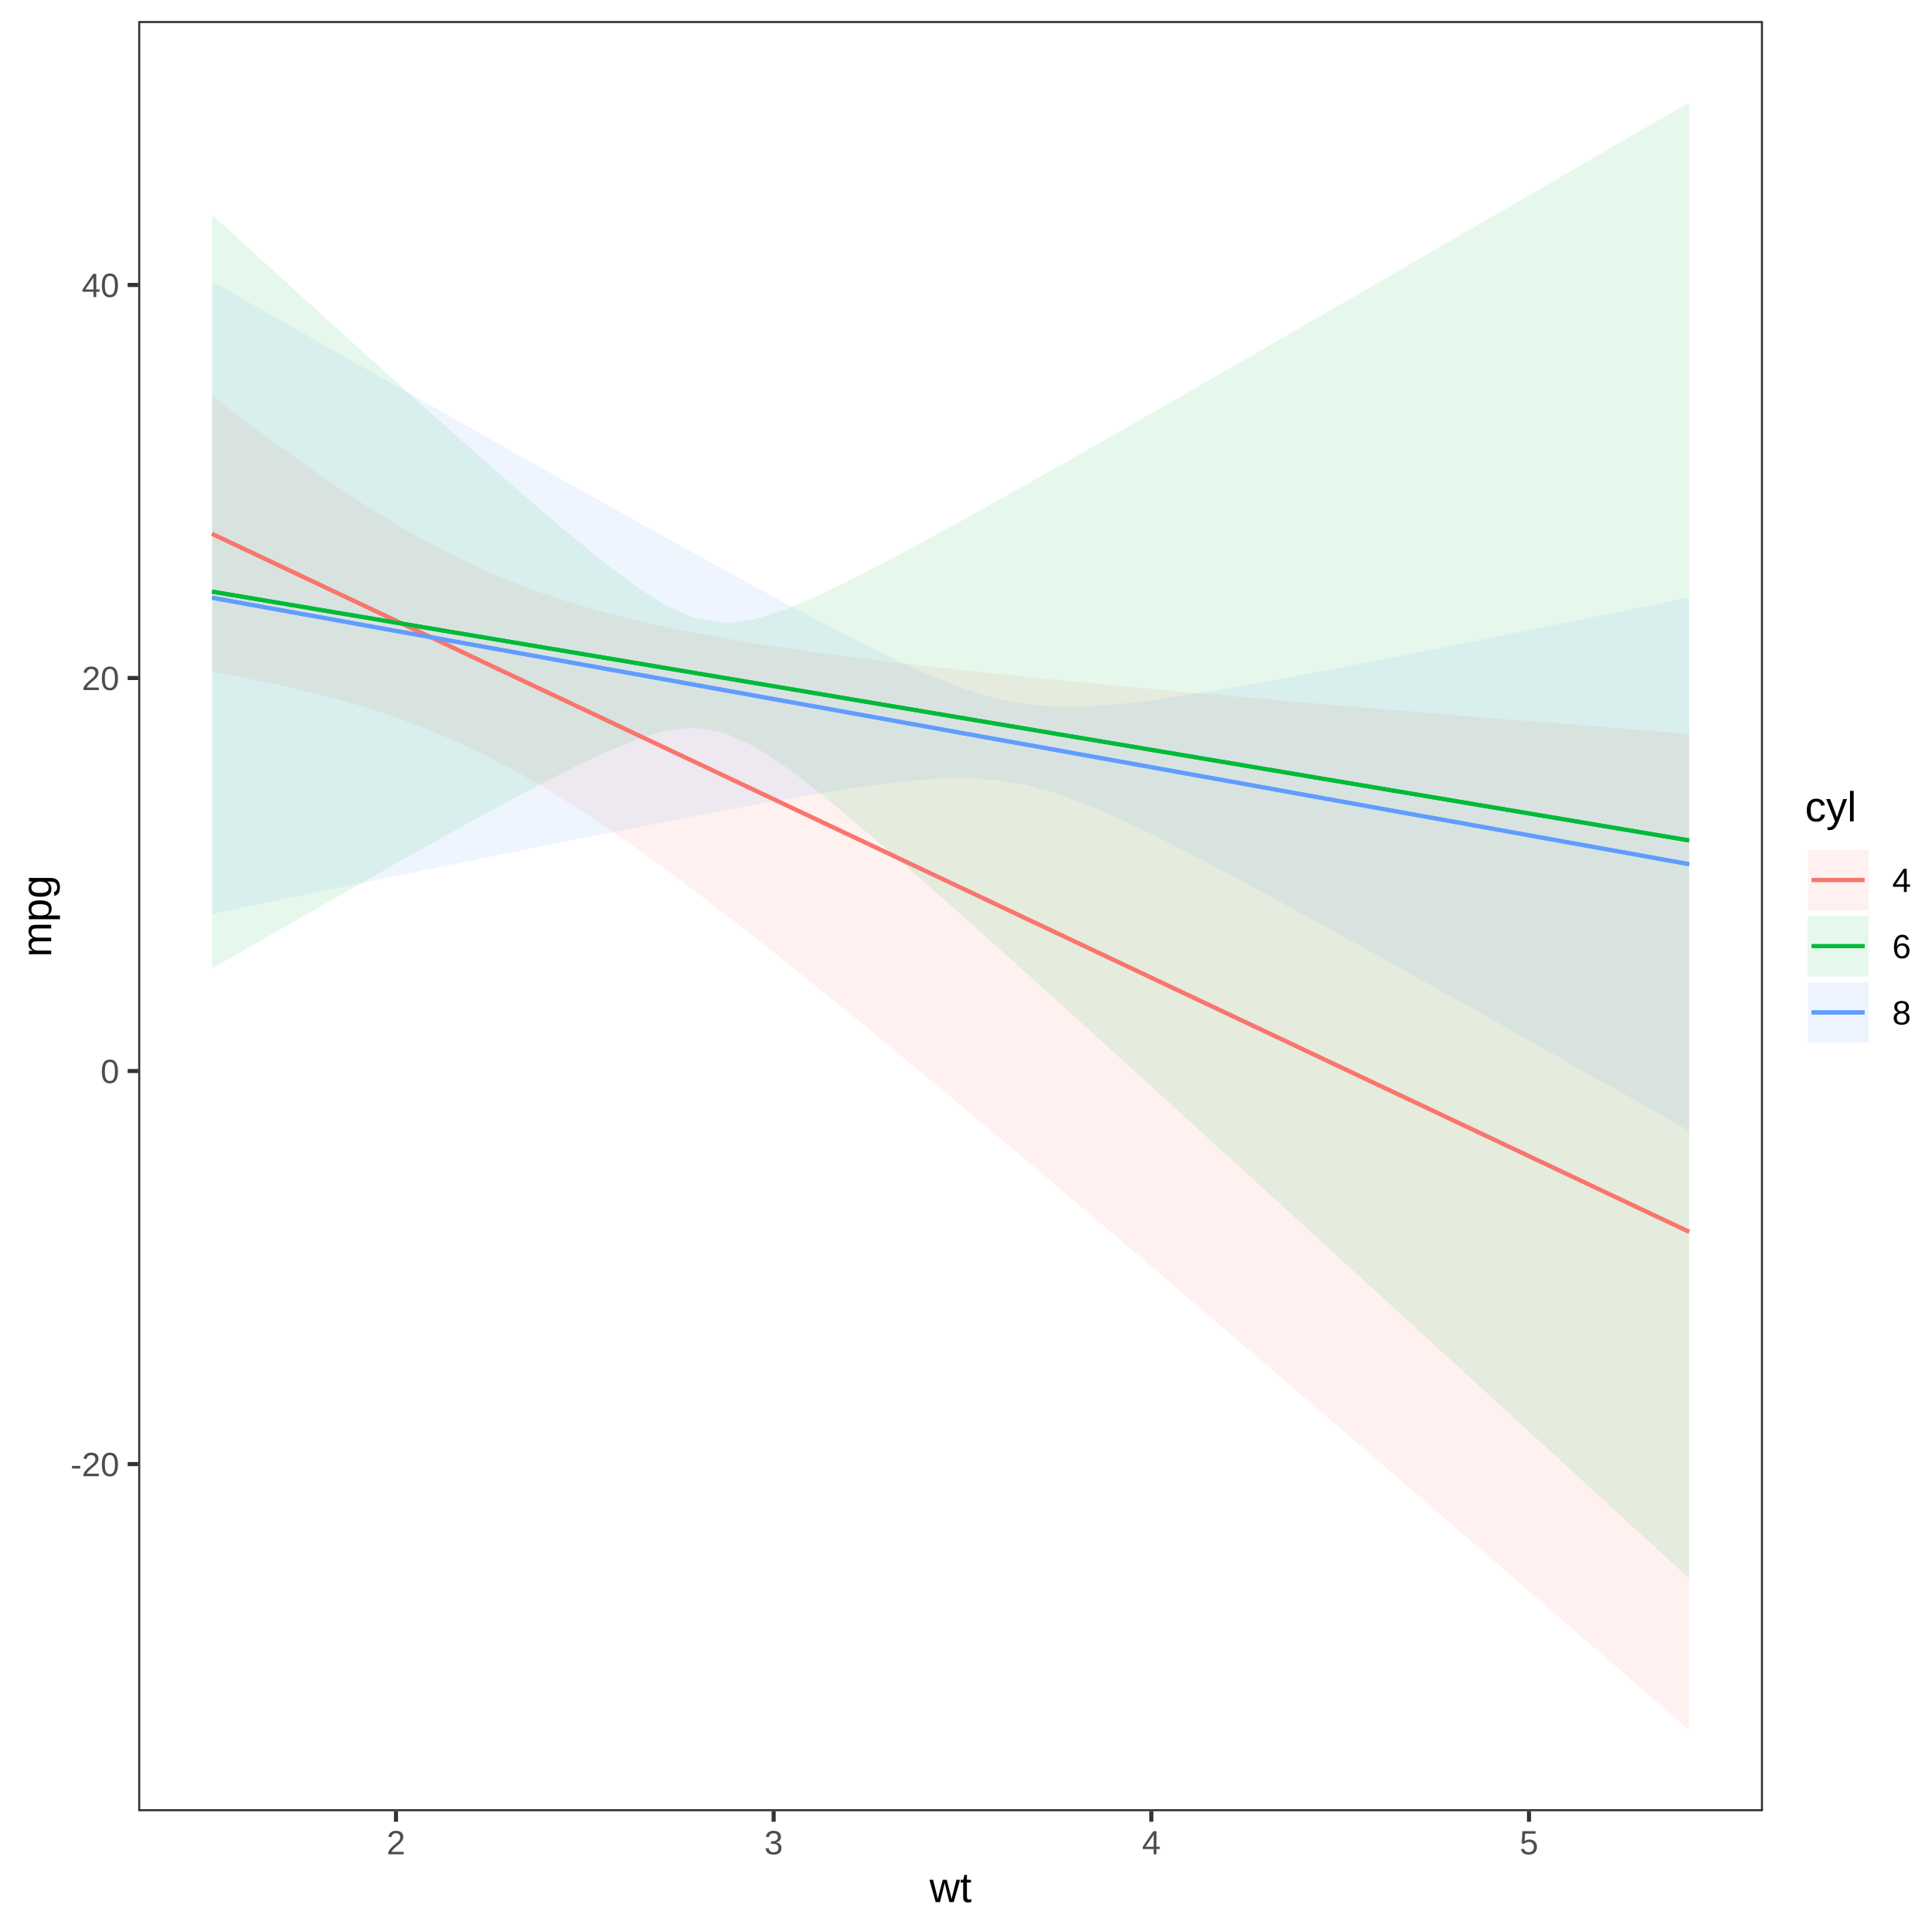
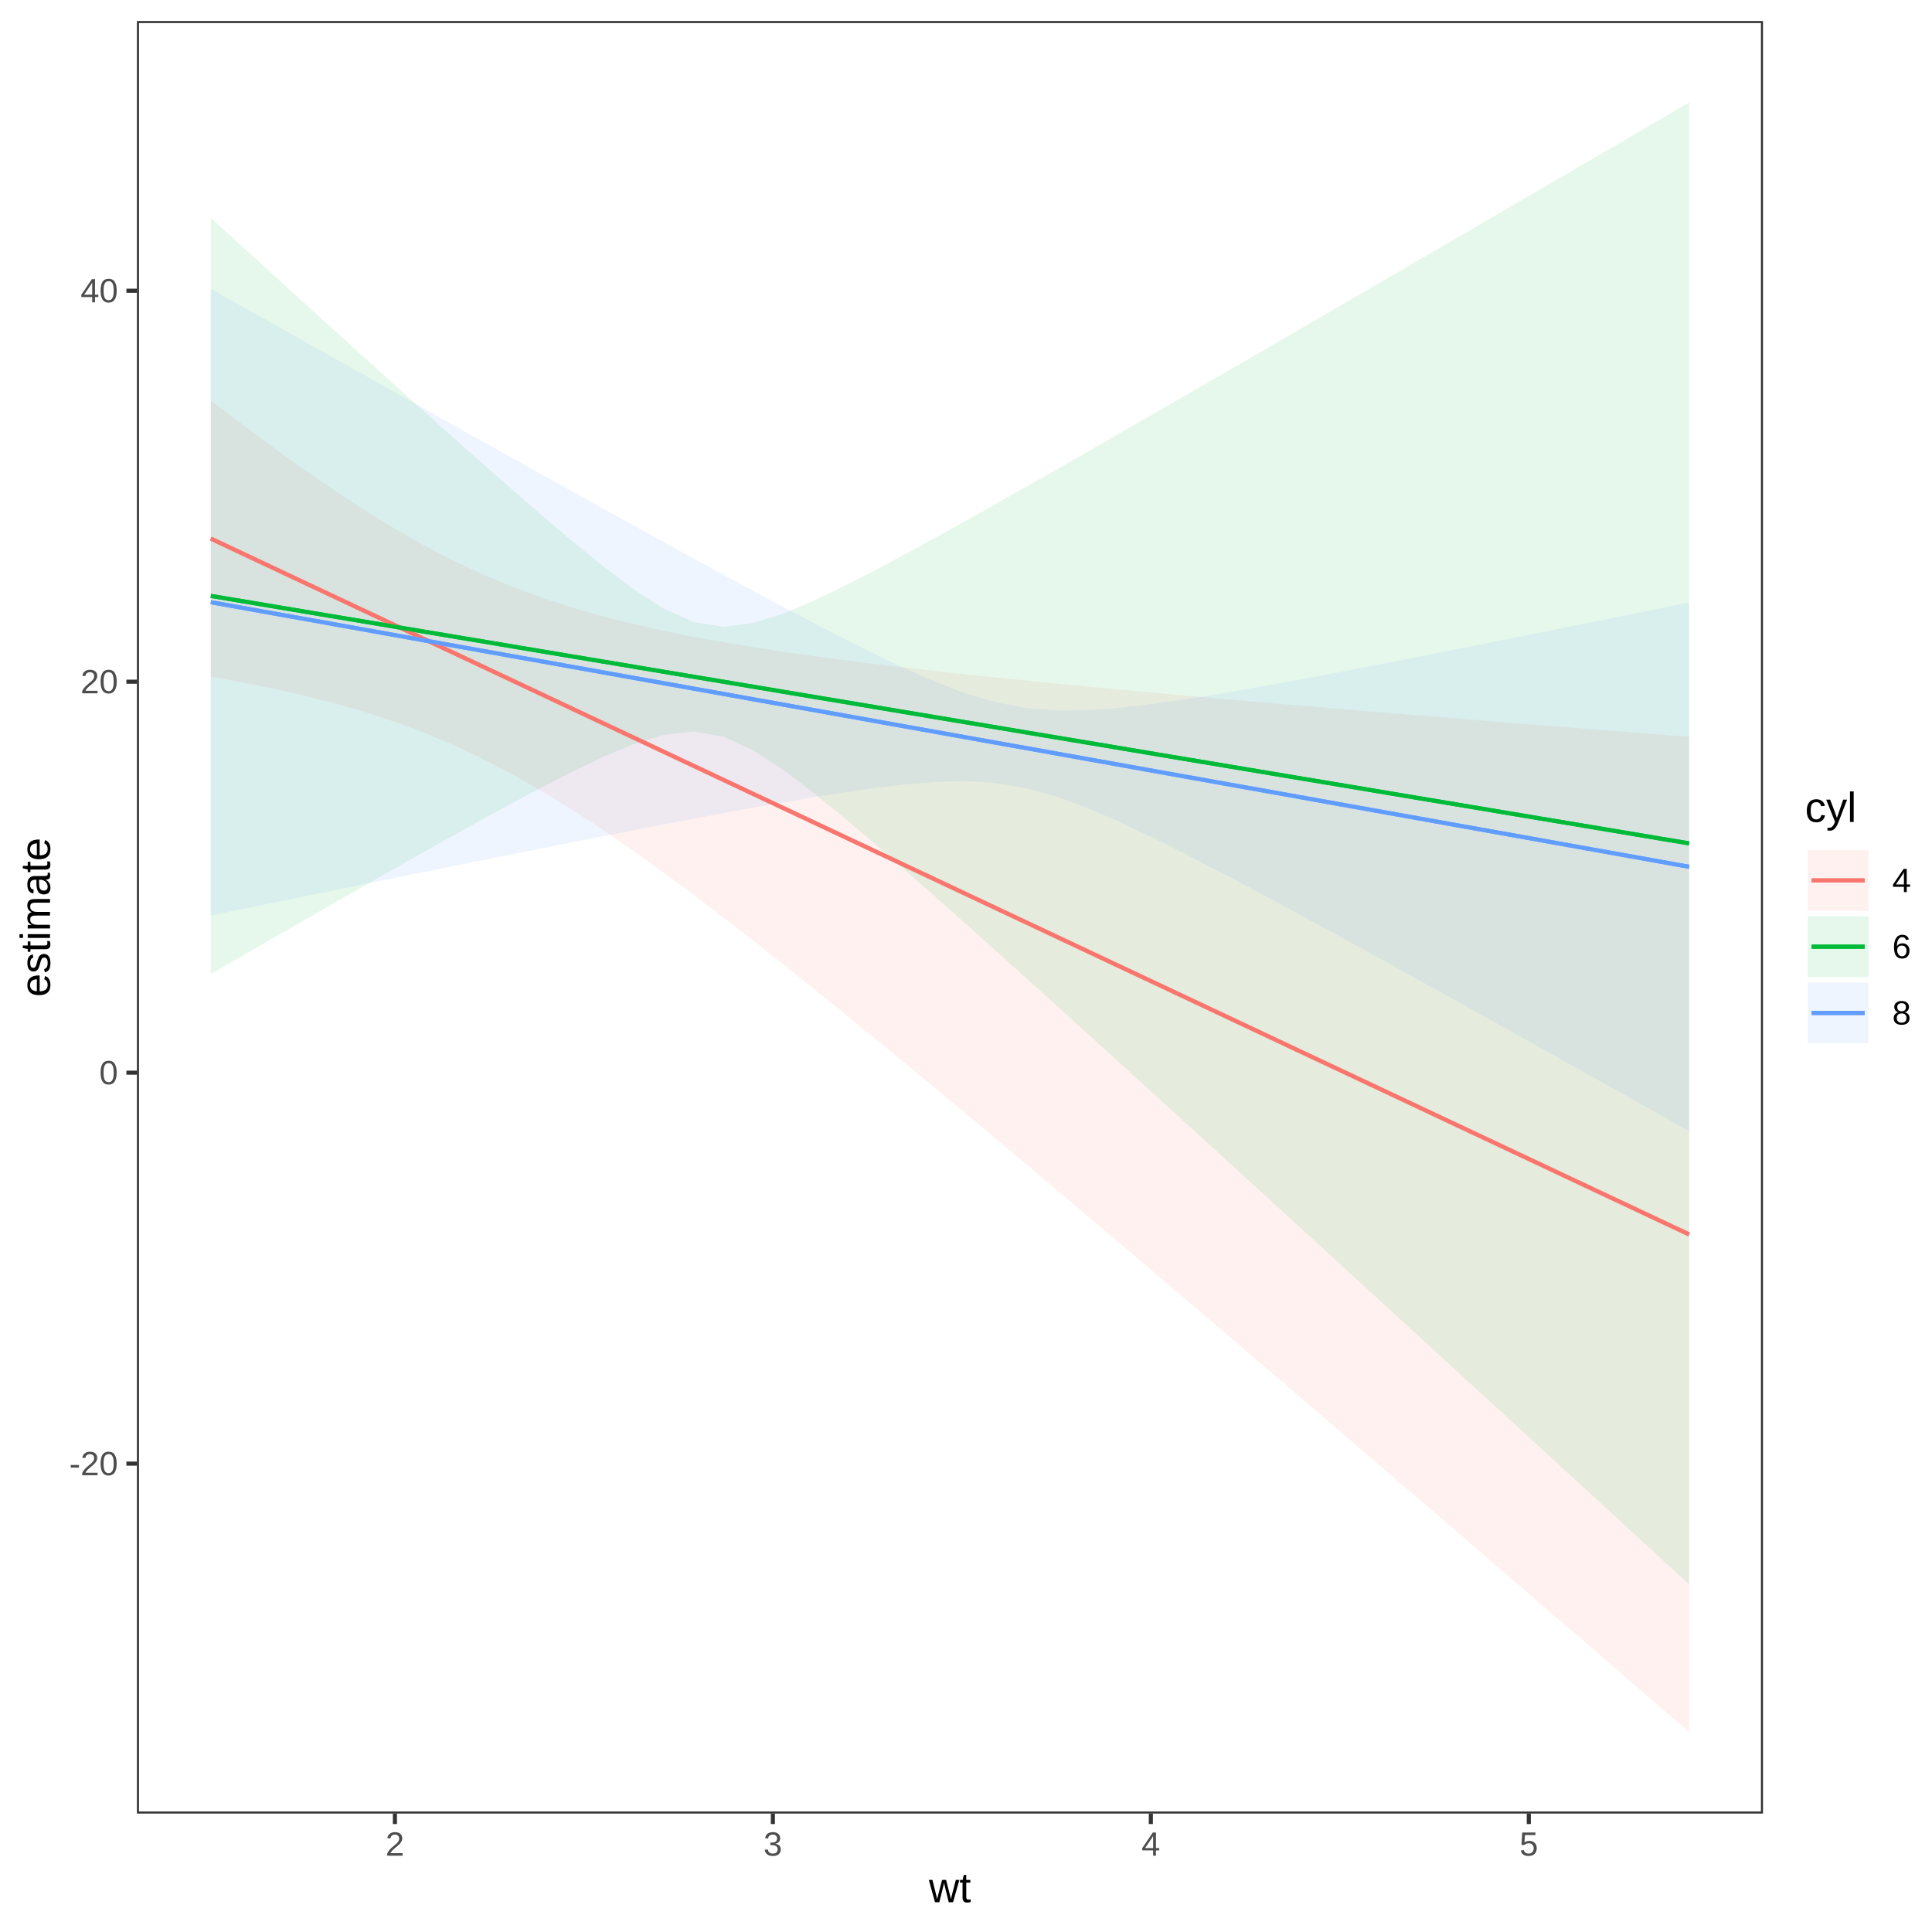
<svg xmlns="http://www.w3.org/2000/svg" width="504.00pt" height="504.00pt" viewBox="0 0 504.00 504.00">
  <g class="svglite">
    <defs>
      <style type="text/css">
    .svglite line, .svglite polyline, .svglite polygon, .svglite path, .svglite rect, .svglite circle {
      fill: none;
      stroke: #000000;
      stroke-linecap: round;
      stroke-linejoin: round;
      stroke-miterlimit: 10.00;
    }
    .svglite text {
      white-space: pre;
    }
    .svglite g.glyphgroup path {
      fill: inherit;
      stroke: none;
    }
  </style>
    </defs>
    <rect width="100%" height="100%" style="stroke: none; fill: #FFFFFF;" />
    <defs>
      <clipPath id="cpMC4wMHw1MDQuMDB8MC4wMHw1MDQuMDA=">
        <rect x="0.00" y="0.00" width="504.00" height="504.00" />
      </clipPath>
    </defs>
    <g clip-path="url(#cpMC4wMHw1MDQuMDB8MC4wMHw1MDQuMDA=)">
-       <rect x="0.00" y="0.00" width="504.00" height="504.00" style="stroke-width: 1.07; stroke: #FFFFFF; fill: #FFFFFF;" />
+       <rect x="0" y="0.00" width="504.00" height="504.00" style="stroke-width: 1.07; stroke: #FFFFFF; fill: #FFFFFF;" />
    </g>
    <defs>
-       <clipPath id="cpMzYuMDV8NDU5LjkxfDUuNDh8NDcyLjUw">
-         <rect x="36.05" y="5.48" width="423.86" height="467.02" />
+       <clipPath id="cpMzUuNzJ8NDU5LjkxfDUuNDh8NDczLjEw">
+         <rect x="35.72" y="5.48" width="424.19" height="467.62" />
      </clipPath>
    </defs>
-     <g clip-path="url(#cpMzYuMDV8NDU5LjkxfDUuNDh8NDcyLjUw)">
-       <rect x="36.05" y="5.48" width="423.86" height="467.02" style="stroke-width: 1.07; stroke: none; fill: #FFFFFF;" />
-       <polygon points="55.32,103.20 63.18,109.21 71.04,115.06 78.91,120.73 86.77,126.18 94.63,131.37 102.50,136.25 110.36,140.77 118.23,144.90 126.09,148.63 133.95,151.95 141.82,154.87 149.68,157.44 157.55,159.70 165.41,161.69 173.27,163.46 181.14,165.05 189.00,166.48 196.87,167.80 204.73,169.01 212.59,170.13 220.46,171.18 228.32,172.18 236.18,173.13 244.05,174.03 251.91,174.90 259.78,175.74 267.64,176.55 275.50,177.34 283.37,178.11 291.23,178.86 299.10,179.59 306.96,180.32 314.82,181.03 322.69,181.72 330.55,182.41 338.41,183.09 346.28,183.77 354.14,184.43 362.01,185.09 369.87,185.74 377.73,186.39 385.60,187.03 393.46,187.67 401.33,188.31 409.19,188.94 417.05,189.56 424.92,190.18 432.78,190.81 440.65,191.42 440.65,451.28 432.78,444.46 424.92,437.65 417.05,430.84 409.19,424.03 401.33,417.23 393.46,410.43 385.60,403.64 377.73,396.85 369.87,390.06 362.01,383.29 354.14,376.51 346.28,369.75 338.41,362.99 330.55,356.23 322.69,349.49 314.82,342.76 306.96,336.03 299.10,329.32 291.23,322.63 283.37,315.95 275.50,309.28 267.64,302.64 259.78,296.02 251.91,289.42 244.05,282.86 236.18,276.33 228.32,269.85 220.46,263.41 212.59,257.03 204.73,250.73 196.87,244.50 189.00,238.38 181.14,232.39 173.27,226.54 165.41,220.88 157.55,215.44 149.68,210.27 141.82,205.40 133.95,200.90 126.09,196.78 118.23,193.07 110.36,189.78 102.50,186.87 94.63,184.31 86.77,182.07 78.91,180.09 71.04,178.33 63.18,176.75 55.32,175.32 " style="stroke-width: 0.00; stroke: none; stroke-linecap: butt; fill: #F8766D; fill-opacity: 0.10;" />
-       <polyline points="55.32,103.20 63.18,109.21 71.04,115.06 78.91,120.73 86.77,126.18 94.63,131.37 102.50,136.25 110.36,140.77 118.23,144.90 126.09,148.63 133.95,151.95 141.82,154.87 149.68,157.44 157.55,159.70 165.41,161.69 173.27,163.46 181.14,165.05 189.00,166.48 196.87,167.80 204.73,169.01 212.59,170.13 220.46,171.18 228.32,172.18 236.18,173.13 244.05,174.03 251.91,174.90 259.78,175.74 267.64,176.55 275.50,177.34 283.37,178.11 291.23,178.86 299.10,179.59 306.96,180.32 314.82,181.03 322.69,181.72 330.55,182.41 338.41,183.09 346.28,183.77 354.14,184.43 362.01,185.09 369.87,185.74 377.73,186.39 385.60,187.03 393.46,187.67 401.33,188.31 409.19,188.94 417.05,189.56 424.92,190.18 432.78,190.81 440.65,191.42 " style="stroke-width: 1.07; stroke: none; stroke-linecap: butt;" />
-       <polyline points="440.65,451.28 432.78,444.46 424.92,437.65 417.05,430.84 409.19,424.03 401.33,417.23 393.46,410.43 385.60,403.64 377.73,396.85 369.87,390.06 362.01,383.29 354.14,376.51 346.28,369.75 338.41,362.99 330.55,356.23 322.69,349.49 314.82,342.76 306.96,336.03 299.10,329.32 291.23,322.63 283.37,315.95 275.50,309.28 267.64,302.64 259.78,296.02 251.91,289.42 244.05,282.86 236.18,276.33 228.32,269.85 220.46,263.41 212.59,257.03 204.73,250.73 196.87,244.50 189.00,238.38 181.14,232.39 173.27,226.54 165.41,220.88 157.55,215.44 149.68,210.27 141.82,205.40 133.95,200.90 126.09,196.78 118.23,193.07 110.36,189.78 102.50,186.87 94.63,184.31 86.77,182.07 78.91,180.09 71.04,178.33 63.18,176.75 55.32,175.32 " style="stroke-width: 1.07; stroke: none; stroke-linecap: butt;" />
-       <polygon points="55.32,56.03 63.18,63.19 71.04,70.35 78.91,77.50 86.77,84.63 94.63,91.75 102.50,98.84 110.36,105.91 118.23,112.94 126.09,119.93 133.95,126.84 141.82,133.65 149.68,140.30 157.55,146.69 165.41,152.62 173.27,157.70 181.14,161.24 189.00,162.52 196.87,161.54 204.73,159.07 212.59,155.76 220.46,152.01 228.32,148.00 236.18,143.83 244.05,139.57 251.91,135.23 259.78,130.84 267.64,126.42 275.50,121.97 283.37,117.51 291.23,113.02 299.10,108.52 306.96,104.02 314.82,99.50 322.69,94.98 330.55,90.45 338.41,85.91 346.28,81.37 354.14,76.83 362.01,72.28 369.87,67.74 377.73,63.18 385.60,58.63 393.46,54.07 401.33,49.52 409.19,44.96 417.05,40.40 424.92,35.83 432.78,31.27 440.65,26.71 440.65,411.77 432.78,404.56 424.92,397.35 417.05,390.14 409.19,382.93 401.33,375.72 393.46,368.51 385.60,361.31 377.73,354.10 369.87,346.90 362.01,339.71 354.14,332.51 346.28,325.32 338.41,318.13 330.55,310.95 322.69,303.77 314.82,296.60 306.96,289.43 299.10,282.27 291.23,275.13 283.37,267.99 275.50,260.88 267.64,253.78 259.78,246.71 251.91,239.67 244.05,232.69 236.18,225.77 228.32,218.96 220.46,212.30 212.59,205.89 204.73,199.94 196.87,194.82 189.00,191.20 181.14,189.82 173.27,190.71 165.41,193.14 157.55,196.42 149.68,200.16 141.82,204.17 133.95,208.33 126.09,212.59 118.23,216.93 110.36,221.31 102.50,225.73 94.63,230.18 86.77,234.65 78.91,239.13 71.04,243.63 63.18,248.13 55.32,252.65 " style="stroke-width: 0.00; stroke: none; stroke-linecap: butt; fill: #00BA38; fill-opacity: 0.10;" />
-       <polyline points="55.32,56.03 63.18,63.19 71.04,70.35 78.91,77.50 86.77,84.63 94.63,91.75 102.50,98.84 110.36,105.91 118.23,112.94 126.09,119.93 133.95,126.84 141.82,133.65 149.68,140.30 157.55,146.69 165.41,152.62 173.27,157.70 181.14,161.24 189.00,162.52 196.87,161.54 204.73,159.07 212.59,155.76 220.46,152.01 228.32,148.00 236.18,143.83 244.05,139.57 251.91,135.23 259.78,130.84 267.64,126.42 275.50,121.97 283.37,117.51 291.23,113.02 299.10,108.52 306.96,104.02 314.82,99.50 322.69,94.98 330.55,90.45 338.41,85.91 346.28,81.37 354.14,76.83 362.01,72.28 369.87,67.74 377.73,63.18 385.60,58.63 393.46,54.07 401.33,49.52 409.19,44.96 417.05,40.40 424.92,35.83 432.78,31.27 440.65,26.71 " style="stroke-width: 1.07; stroke: none; stroke-linecap: butt;" />
-       <polyline points="440.65,411.77 432.78,404.56 424.92,397.35 417.05,390.14 409.19,382.93 401.33,375.72 393.46,368.51 385.60,361.31 377.73,354.10 369.87,346.90 362.01,339.71 354.14,332.51 346.28,325.32 338.41,318.13 330.55,310.95 322.69,303.77 314.82,296.60 306.96,289.43 299.10,282.27 291.23,275.13 283.37,267.99 275.50,260.88 267.64,253.78 259.78,246.71 251.91,239.67 244.05,232.69 236.18,225.77 228.32,218.96 220.46,212.30 212.59,205.89 204.73,199.94 196.87,194.82 189.00,191.20 181.14,189.82 173.27,190.71 165.41,193.14 157.55,196.42 149.68,200.16 141.82,204.17 133.95,208.33 126.09,212.59 118.23,216.93 110.36,221.31 102.50,225.73 94.63,230.18 86.77,234.65 78.91,239.13 71.04,243.63 63.18,248.13 55.32,252.65 " style="stroke-width: 1.07; stroke: none; stroke-linecap: butt;" />
-       <polygon points="55.32,73.44 63.18,77.91 71.04,82.37 78.91,86.84 86.77,91.30 94.63,95.75 102.50,100.21 110.36,104.66 118.23,109.10 126.09,113.54 133.95,117.98 141.82,122.40 149.68,126.82 157.55,131.23 165.41,135.62 173.27,140.00 181.14,144.36 189.00,148.69 196.87,152.99 204.73,157.24 212.59,161.43 220.46,165.54 228.32,169.51 236.18,173.30 244.05,176.78 251.91,179.82 259.78,182.19 267.64,183.71 275.50,184.36 283.37,184.30 291.23,183.74 299.10,182.85 306.96,181.75 314.82,180.51 322.69,179.17 330.55,177.76 338.41,176.31 346.28,174.82 354.14,173.31 362.01,171.77 369.87,170.22 377.73,168.65 385.60,167.07 393.46,165.48 401.33,163.89 409.19,162.29 417.05,160.68 424.92,159.07 432.78,157.45 440.65,155.83 440.65,295.05 432.78,290.59 424.92,286.14 417.05,281.69 409.19,277.25 401.33,272.81 393.46,268.38 385.60,263.95 377.73,259.54 369.87,255.13 362.01,250.74 354.14,246.37 346.28,242.01 338.41,237.69 330.55,233.40 322.69,229.16 314.82,224.99 306.96,220.91 299.10,216.97 291.23,213.24 283.37,209.84 275.50,206.95 267.64,204.76 259.78,203.45 251.91,202.98 244.05,203.17 236.18,203.82 228.32,204.77 220.46,205.91 212.59,207.18 204.73,208.53 196.87,209.95 189.00,211.41 181.14,212.90 173.27,214.42 165.41,215.97 157.55,217.52 149.68,219.09 141.82,220.67 133.95,222.26 126.09,223.86 118.23,225.46 110.36,227.07 102.50,228.68 94.63,230.30 86.77,231.92 78.91,233.55 71.04,235.17 63.18,236.80 55.32,238.43 " style="stroke-width: 0.00; stroke: none; stroke-linecap: butt; fill: #619CFF; fill-opacity: 0.10;" />
-       <polyline points="55.32,73.44 63.18,77.91 71.04,82.37 78.91,86.84 86.77,91.30 94.63,95.75 102.50,100.21 110.36,104.66 118.23,109.10 126.09,113.54 133.95,117.98 141.82,122.40 149.68,126.82 157.55,131.23 165.41,135.62 173.27,140.00 181.14,144.36 189.00,148.69 196.87,152.99 204.73,157.24 212.59,161.43 220.46,165.54 228.32,169.51 236.18,173.30 244.05,176.78 251.91,179.82 259.78,182.19 267.64,183.71 275.50,184.36 283.37,184.30 291.23,183.74 299.10,182.85 306.96,181.75 314.82,180.51 322.69,179.17 330.55,177.76 338.41,176.31 346.28,174.82 354.14,173.31 362.01,171.77 369.87,170.22 377.73,168.65 385.60,167.07 393.46,165.48 401.33,163.89 409.19,162.29 417.05,160.68 424.92,159.07 432.78,157.45 440.65,155.83 " style="stroke-width: 1.07; stroke: none; stroke-linecap: butt;" />
-       <polyline points="440.65,295.05 432.78,290.59 424.92,286.14 417.05,281.69 409.19,277.25 401.33,272.81 393.46,268.38 385.60,263.95 377.73,259.54 369.87,255.13 362.01,250.74 354.14,246.37 346.28,242.01 338.41,237.69 330.55,233.40 322.69,229.16 314.82,224.99 306.96,220.91 299.10,216.97 291.23,213.24 283.37,209.84 275.50,206.95 267.64,204.76 259.78,203.45 251.91,202.98 244.05,203.17 236.18,203.82 228.32,204.77 220.46,205.91 212.59,207.18 204.73,208.53 196.87,209.95 189.00,211.41 181.14,212.90 173.27,214.42 165.41,215.97 157.55,217.52 149.68,219.09 141.82,220.67 133.95,222.26 126.09,223.86 118.23,225.46 110.36,227.07 102.50,228.68 94.63,230.30 86.77,231.92 78.91,233.55 71.04,235.17 63.18,236.80 55.32,238.43 " style="stroke-width: 1.07; stroke: none; stroke-linecap: butt;" />
-       <polyline points="55.32,139.26 63.18,142.98 71.04,146.69 78.91,150.41 86.77,154.13 94.63,157.84 102.50,161.56 110.36,165.27 118.23,168.99 126.09,172.71 133.95,176.42 141.82,180.14 149.68,183.85 157.55,187.57 165.41,191.29 173.27,195.00 181.14,198.72 189.00,202.43 196.87,206.15 204.73,209.87 212.59,213.58 220.46,217.30 228.32,221.01 236.18,224.73 244.05,228.45 251.91,232.16 259.78,235.88 267.64,239.60 275.50,243.31 283.37,247.03 291.23,250.74 299.10,254.46 306.96,258.18 314.82,261.89 322.69,265.61 330.55,269.32 338.41,273.04 346.28,276.76 354.14,280.47 362.01,284.19 369.87,287.90 377.73,291.62 385.60,295.34 393.46,299.05 401.33,302.77 409.19,306.48 417.05,310.20 424.92,313.92 432.78,317.63 440.65,321.35 " style="stroke-width: 1.07; stroke: #F8766D; stroke-linecap: butt;" />
-       <polyline points="55.32,154.34 63.18,155.66 71.04,156.99 78.91,158.31 86.77,159.64 94.63,160.96 102.50,162.29 110.36,163.61 118.23,164.94 126.09,166.26 133.95,167.58 141.82,168.91 149.68,170.23 157.55,171.56 165.41,172.88 173.27,174.21 181.14,175.53 189.00,176.86 196.87,178.18 204.73,179.50 212.59,180.83 220.46,182.15 228.32,183.48 236.18,184.80 244.05,186.13 251.91,187.45 259.78,188.78 267.64,190.10 275.50,191.43 283.37,192.75 291.23,194.07 299.10,195.40 306.96,196.72 314.82,198.05 322.69,199.37 330.55,200.70 338.41,202.02 346.28,203.35 354.14,204.67 362.01,206.00 369.87,207.32 377.73,208.64 385.60,209.97 393.46,211.29 401.33,212.62 409.19,213.94 417.05,215.27 424.92,216.59 432.78,217.92 440.65,219.24 " style="stroke-width: 1.07; stroke: #00BA38; stroke-linecap: butt;" />
-       <polyline points="55.32,155.93 63.18,157.35 71.04,158.77 78.91,160.19 86.77,161.61 94.63,163.03 102.50,164.45 110.36,165.86 118.23,167.28 126.09,168.70 133.95,170.12 141.82,171.54 149.68,172.96 157.55,174.38 165.41,175.79 173.27,177.21 181.14,178.63 189.00,180.05 196.87,181.47 204.73,182.89 212.59,184.30 220.46,185.72 228.32,187.14 236.18,188.56 244.05,189.98 251.91,191.40 259.78,192.82 267.64,194.23 275.50,195.65 283.37,197.07 291.23,198.49 299.10,199.91 306.96,201.33 314.82,202.75 322.69,204.16 330.55,205.58 338.41,207.00 346.28,208.42 354.14,209.84 362.01,211.26 369.87,212.68 377.73,214.09 385.60,215.51 393.46,216.93 401.33,218.35 409.19,219.77 417.05,221.19 424.92,222.60 432.78,224.02 440.65,225.44 " style="stroke-width: 1.07; stroke: #619CFF; stroke-linecap: butt;" />
-       <polyline points="55.32,139.26 63.18,142.98 71.04,146.69 78.91,150.41 86.77,154.13 94.63,157.84 102.50,161.56 110.36,165.27 118.23,168.99 126.09,172.71 133.95,176.42 141.82,180.14 149.68,183.85 157.55,187.57 165.41,191.29 173.27,195.00 181.14,198.72 189.00,202.43 196.87,206.15 204.73,209.87 212.59,213.58 220.46,217.30 228.32,221.01 236.18,224.73 244.05,228.45 251.91,232.16 259.78,235.88 267.64,239.60 275.50,243.31 283.37,247.03 291.23,250.74 299.10,254.46 306.96,258.18 314.82,261.89 322.69,265.61 330.55,269.32 338.41,273.04 346.28,276.76 354.14,280.47 362.01,284.19 369.87,287.90 377.73,291.62 385.60,295.34 393.46,299.05 401.33,302.77 409.19,306.48 417.05,310.20 424.92,313.92 432.78,317.63 440.65,321.35 " style="stroke-width: 1.07; stroke: #F8766D; stroke-linecap: butt;" />
-       <polyline points="55.32,154.34 63.18,155.66 71.04,156.99 78.91,158.31 86.77,159.64 94.63,160.96 102.50,162.29 110.36,163.61 118.23,164.94 126.09,166.26 133.95,167.58 141.82,168.91 149.68,170.23 157.55,171.56 165.41,172.88 173.27,174.21 181.14,175.53 189.00,176.86 196.87,178.18 204.73,179.50 212.59,180.83 220.46,182.15 228.32,183.48 236.18,184.80 244.05,186.13 251.91,187.45 259.78,188.78 267.64,190.10 275.50,191.43 283.37,192.75 291.23,194.07 299.10,195.40 306.96,196.72 314.82,198.05 322.69,199.37 330.55,200.70 338.41,202.02 346.28,203.35 354.14,204.67 362.01,206.00 369.87,207.32 377.73,208.64 385.60,209.97 393.46,211.29 401.33,212.62 409.19,213.94 417.05,215.27 424.92,216.59 432.78,217.92 440.65,219.24 " style="stroke-width: 1.07; stroke: #00BA38; stroke-linecap: butt;" />
-       <polyline points="55.32,155.93 63.18,157.35 71.04,158.77 78.91,160.19 86.77,161.61 94.63,163.03 102.50,164.45 110.36,165.86 118.23,167.28 126.09,168.70 133.95,170.12 141.82,171.54 149.68,172.96 157.55,174.38 165.41,175.79 173.27,177.21 181.14,178.63 189.00,180.05 196.87,181.47 204.73,182.89 212.59,184.30 220.46,185.72 228.32,187.14 236.18,188.56 244.05,189.98 251.91,191.40 259.78,192.82 267.64,194.23 275.50,195.65 283.37,197.07 291.23,198.49 299.10,199.91 306.96,201.33 314.82,202.75 322.69,204.16 330.55,205.58 338.41,207.00 346.28,208.42 354.14,209.84 362.01,211.26 369.87,212.68 377.73,214.09 385.60,215.51 393.46,216.93 401.33,218.35 409.19,219.77 417.05,221.19 424.92,222.60 432.78,224.02 440.65,225.44 " style="stroke-width: 1.07; stroke: #619CFF; stroke-linecap: butt;" />
-       <rect x="36.05" y="5.48" width="423.86" height="467.02" style="stroke-width: 1.07; stroke: #333333;" />
+     <g clip-path="url(#cpMzUuNzJ8NDU5LjkxfDUuNDh8NDczLjEw)">
+       <rect x="35.72" y="5.48" width="424.19" height="467.62" style="stroke-width: 1.07; stroke: none; fill: #FFFFFF;" />
+       <polygon points="55.00,104.49 62.87,110.48 70.74,116.32 78.61,121.97 86.48,127.41 94.35,132.58 102.22,137.45 110.09,141.96 117.96,146.08 125.83,149.79 133.70,153.09 141.57,156.00 149.44,158.56 157.31,160.81 165.18,162.79 173.05,164.55 180.92,166.13 188.79,167.55 196.66,168.85 204.53,170.05 212.40,171.17 220.27,172.21 228.14,173.20 236.01,174.14 243.88,175.03 251.75,175.89 259.62,176.72 267.49,177.52 275.36,178.30 283.23,179.06 291.10,179.81 298.97,180.53 306.84,181.25 314.71,181.95 322.58,182.64 330.45,183.32 338.32,183.99 346.19,184.65 354.06,185.31 361.93,185.96 369.80,186.60 377.67,187.24 385.54,187.87 393.41,188.50 401.28,189.13 409.15,189.75 417.02,190.37 424.89,190.98 432.76,191.59 440.63,192.20 440.63,451.85 432.76,445.05 424.89,438.25 417.02,431.45 409.15,424.66 401.28,417.87 393.41,411.09 385.54,404.31 377.67,397.54 369.80,390.76 361.93,384.00 354.06,377.24 346.19,370.49 338.32,363.74 330.45,357.01 322.58,350.28 314.71,343.56 306.84,336.85 298.97,330.15 291.10,323.47 283.23,316.80 275.36,310.16 267.49,303.53 259.62,296.92 251.75,290.34 243.88,283.79 236.01,277.28 228.14,270.81 220.27,264.38 212.40,258.02 204.53,251.73 196.66,245.52 188.79,239.41 180.92,233.43 173.05,227.59 165.18,221.94 157.31,216.52 149.44,211.35 141.57,206.50 133.70,202.01 125.83,197.90 117.96,194.20 110.09,190.92 102.22,188.02 94.35,185.47 86.48,183.24 78.61,181.26 70.74,179.51 62.87,177.94 55.00,176.52 " style="stroke-width: 0.00; stroke: none; stroke-linecap: butt; fill: #F8766D; fill-opacity: 0.10;" />
+       <polyline points="55.00,104.49 62.87,110.48 70.74,116.32 78.61,121.97 86.48,127.41 94.35,132.58 102.22,137.45 110.09,141.96 117.96,146.08 125.83,149.79 133.70,153.09 141.57,156.00 149.44,158.56 157.31,160.81 165.18,162.79 173.05,164.55 180.92,166.13 188.79,167.55 196.66,168.85 204.53,170.05 212.40,171.17 220.27,172.21 228.14,173.20 236.01,174.14 243.88,175.03 251.75,175.89 259.62,176.72 267.49,177.52 275.36,178.30 283.23,179.06 291.10,179.81 298.97,180.53 306.84,181.25 314.71,181.95 322.58,182.64 330.45,183.32 338.32,183.99 346.19,184.65 354.06,185.31 361.93,185.96 369.80,186.60 377.67,187.24 385.54,187.87 393.41,188.50 401.28,189.13 409.15,189.75 417.02,190.37 424.89,190.98 432.76,191.59 440.63,192.20 " style="stroke-width: 1.07; stroke: none; stroke-linecap: butt;" />
+       <polyline points="440.63,451.85 432.76,445.05 424.89,438.25 417.02,431.45 409.15,424.66 401.28,417.87 393.41,411.09 385.54,404.31 377.67,397.54 369.80,390.76 361.93,384.00 354.06,377.24 346.19,370.49 338.32,363.74 330.45,357.01 322.58,350.28 314.71,343.56 306.84,336.85 298.97,330.15 291.10,323.47 283.23,316.80 275.36,310.16 267.49,303.53 259.62,296.92 251.75,290.34 243.88,283.79 236.01,277.28 228.14,270.81 220.27,264.38 212.40,258.02 204.53,251.73 196.66,245.52 188.79,239.41 180.92,233.43 173.05,227.59 165.18,221.94 157.31,216.52 149.44,211.35 141.57,206.50 133.70,202.01 125.83,197.90 117.96,194.20 110.09,190.92 102.22,188.02 94.35,185.47 86.48,183.24 78.61,181.26 70.74,179.51 62.87,177.94 55.00,176.52 " style="stroke-width: 1.07; stroke: none; stroke-linecap: butt;" />
+       <polygon points="55.00,56.83 62.87,64.01 70.74,71.18 78.61,78.34 86.48,85.49 94.35,92.62 102.22,99.73 110.09,106.82 117.96,113.86 125.83,120.86 133.70,127.79 141.57,134.62 149.44,141.28 157.31,147.69 165.18,153.63 173.05,158.72 180.92,162.26 188.79,163.51 196.66,162.50 204.53,159.99 212.40,156.65 220.27,152.86 228.14,148.82 236.01,144.62 243.88,140.32 251.75,135.96 259.62,131.54 267.49,127.09 275.36,122.61 283.23,118.11 291.10,113.60 298.97,109.07 306.84,104.54 314.71,99.99 322.58,95.44 330.45,90.88 338.32,86.32 346.19,81.75 354.06,77.18 361.93,72.60 369.80,68.02 377.67,63.44 385.54,58.86 393.41,54.27 401.28,49.69 409.15,45.10 417.02,40.51 424.89,35.92 432.76,31.33 440.63,26.73 440.63,413.29 432.76,406.07 424.89,398.84 417.02,391.61 409.15,384.39 401.28,377.16 393.41,369.94 385.54,362.72 377.67,355.51 369.80,348.29 361.93,341.08 354.06,333.87 346.19,326.66 338.32,319.46 330.45,312.26 322.58,305.06 314.71,297.88 306.84,290.70 298.97,283.52 291.10,276.36 283.23,269.21 275.36,262.08 267.49,254.97 259.62,247.88 251.75,240.83 243.88,233.83 236.01,226.90 228.14,220.06 220.27,213.39 212.40,206.96 204.53,200.99 196.66,195.84 188.79,192.20 180.92,190.82 173.05,191.72 165.18,194.17 157.31,197.48 149.44,201.25 141.57,205.28 133.70,209.47 125.83,213.76 117.96,218.13 110.09,222.54 102.22,226.99 94.35,231.47 86.48,235.96 78.61,240.48 70.74,245.00 62.87,249.54 55.00,254.08 " style="stroke-width: 0.00; stroke: none; stroke-linecap: butt; fill: #00BA38; fill-opacity: 0.10;" />
+       <polyline points="55.00,56.83 62.87,64.01 70.74,71.18 78.61,78.34 86.48,85.49 94.35,92.62 102.22,99.73 110.09,106.82 117.96,113.86 125.83,120.86 133.70,127.79 141.57,134.62 149.44,141.28 157.31,147.69 165.18,153.63 173.05,158.72 180.92,162.26 188.79,163.51 196.66,162.50 204.53,159.99 212.40,156.65 220.27,152.86 228.14,148.82 236.01,144.62 243.88,140.32 251.75,135.96 259.62,131.54 267.49,127.09 275.36,122.61 283.23,118.11 291.10,113.60 298.97,109.07 306.84,104.54 314.71,99.99 322.58,95.44 330.45,90.88 338.32,86.32 346.19,81.75 354.06,77.18 361.93,72.60 369.80,68.02 377.67,63.44 385.54,58.86 393.41,54.27 401.28,49.69 409.15,45.10 417.02,40.51 424.89,35.92 432.76,31.33 440.63,26.73 " style="stroke-width: 1.07; stroke: none; stroke-linecap: butt;" />
+       <polyline points="440.63,413.29 432.76,406.07 424.89,398.84 417.02,391.61 409.15,384.39 401.28,377.16 393.41,369.94 385.54,362.72 377.67,355.51 369.80,348.29 361.93,341.08 354.06,333.87 346.19,326.66 338.32,319.46 330.45,312.26 322.58,305.06 314.71,297.88 306.84,290.70 298.97,283.52 291.10,276.36 283.23,269.21 275.36,262.08 267.49,254.97 259.62,247.88 251.75,240.83 243.88,233.83 236.01,226.90 228.14,220.06 220.27,213.39 212.40,206.96 204.53,200.99 196.66,195.84 188.79,192.20 180.92,190.82 173.05,191.72 165.18,194.17 157.31,197.48 149.44,201.25 141.57,205.28 133.70,209.47 125.83,213.76 117.96,218.13 110.09,222.54 102.22,226.99 94.35,231.47 86.48,235.96 78.61,240.48 70.74,245.00 62.87,249.54 55.00,254.08 " style="stroke-width: 1.07; stroke: none; stroke-linecap: butt;" />
+       <polygon points="55.00,75.35 62.87,79.78 70.74,84.21 78.61,88.63 86.48,93.06 94.35,97.47 102.22,101.89 110.09,106.30 117.96,110.71 125.83,115.11 133.70,119.51 141.57,123.89 149.44,128.27 157.31,132.64 165.18,137.00 173.05,141.34 180.92,145.66 188.79,149.96 196.66,154.22 204.53,158.43 212.40,162.59 220.27,166.66 228.14,170.60 236.01,174.35 243.88,177.81 251.75,180.82 259.62,183.17 267.49,184.69 275.36,185.34 283.23,185.29 291.10,184.74 298.97,183.86 306.84,182.78 314.71,181.55 322.58,180.23 330.45,178.85 338.32,177.41 346.19,175.94 354.06,174.44 361.93,172.93 369.80,171.39 377.67,169.84 385.54,168.28 393.41,166.71 401.28,165.14 409.15,163.55 417.02,161.96 424.89,160.37 432.76,158.77 440.63,157.17 440.63,295.06 432.76,290.64 424.89,286.23 417.02,281.82 409.15,277.41 401.28,273.01 393.41,268.62 385.54,264.23 377.67,259.85 369.80,255.49 361.93,251.13 354.06,246.80 346.19,242.48 338.32,238.20 330.45,233.94 322.58,229.74 314.71,225.60 306.84,221.56 298.97,217.66 291.10,213.97 283.23,210.60 275.36,207.73 267.49,205.56 259.62,204.26 251.75,203.80 243.88,203.99 236.01,204.63 228.14,205.56 220.27,206.69 212.40,207.94 204.53,209.28 196.66,210.67 188.79,212.12 180.92,213.60 173.05,215.10 165.18,216.62 157.31,218.16 149.44,219.71 141.57,221.27 133.70,222.85 125.83,224.42 117.96,226.01 110.09,227.60 102.22,229.19 94.35,230.79 86.48,232.39 78.61,233.99 70.74,235.60 62.87,237.21 55.00,238.82 " style="stroke-width: 0.00; stroke: none; stroke-linecap: butt; fill: #619CFF; fill-opacity: 0.10;" />
+       <polyline points="55.00,75.35 62.87,79.78 70.74,84.21 78.61,88.63 86.48,93.06 94.35,97.47 102.22,101.89 110.09,106.30 117.96,110.71 125.83,115.11 133.70,119.51 141.57,123.89 149.44,128.27 157.31,132.64 165.18,137.00 173.05,141.34 180.92,145.66 188.79,149.96 196.66,154.22 204.53,158.43 212.40,162.59 220.27,166.66 228.14,170.60 236.01,174.35 243.88,177.81 251.75,180.82 259.62,183.17 267.49,184.69 275.36,185.34 283.23,185.29 291.10,184.74 298.97,183.86 306.84,182.78 314.71,181.55 322.58,180.23 330.45,178.85 338.32,177.41 346.19,175.94 354.06,174.44 361.93,172.93 369.80,171.39 377.67,169.84 385.54,168.28 393.41,166.71 401.28,165.14 409.15,163.55 417.02,161.96 424.89,160.37 432.76,158.77 440.63,157.17 " style="stroke-width: 1.07; stroke: none; stroke-linecap: butt;" />
+       <polyline points="440.63,295.06 432.76,290.64 424.89,286.23 417.02,281.82 409.15,277.41 401.28,273.01 393.41,268.62 385.54,264.23 377.67,259.85 369.80,255.49 361.93,251.13 354.06,246.80 346.19,242.48 338.32,238.20 330.45,233.94 322.58,229.74 314.71,225.60 306.84,221.56 298.97,217.66 291.10,213.97 283.23,210.60 275.36,207.73 267.49,205.56 259.62,204.26 251.75,203.80 243.88,203.99 236.01,204.63 228.14,205.56 220.27,206.69 212.40,207.94 204.53,209.28 196.66,210.67 188.79,212.12 180.92,213.60 173.05,215.10 165.18,216.62 157.31,218.16 149.44,219.71 141.57,221.27 133.70,222.85 125.83,224.42 117.96,226.01 110.09,227.60 102.22,229.19 94.35,230.79 86.48,232.39 78.61,233.99 70.74,235.60 62.87,237.21 55.00,238.82 " style="stroke-width: 1.07; stroke: none; stroke-linecap: butt;" />
+       <polyline points="55.00,140.50 62.87,144.21 70.74,147.91 78.61,151.62 86.48,155.32 94.35,159.03 102.22,162.73 110.09,166.44 117.96,170.14 125.83,173.84 133.70,177.55 141.57,181.25 149.44,184.96 157.31,188.66 165.18,192.37 173.05,196.07 180.92,199.78 188.79,203.48 196.66,207.19 204.53,210.89 212.40,214.59 220.27,218.30 228.14,222.00 236.01,225.71 243.88,229.41 251.75,233.12 259.62,236.82 267.49,240.53 275.36,244.23 283.23,247.93 291.10,251.64 298.97,255.34 306.84,259.05 314.71,262.75 322.58,266.46 330.45,270.16 338.32,273.87 346.19,277.57 354.06,281.27 361.93,284.98 369.80,288.68 377.67,292.39 385.54,296.09 393.41,299.80 401.28,303.50 409.15,307.21 417.02,310.91 424.89,314.61 432.76,318.32 440.63,322.02 " style="stroke-width: 1.07; stroke: #F8766D; stroke-linecap: butt;" />
+       <polyline points="55.00,155.46 62.87,156.77 70.74,158.09 78.61,159.41 86.48,160.73 94.35,162.04 102.22,163.36 110.09,164.68 117.96,166.00 125.83,167.31 133.70,168.63 141.57,169.95 149.44,171.27 157.31,172.58 165.18,173.90 173.05,175.22 180.92,176.54 188.79,177.85 196.66,179.17 204.53,180.49 212.40,181.81 220.27,183.12 228.14,184.44 236.01,185.76 243.88,187.08 251.75,188.39 259.62,189.71 267.49,191.03 275.36,192.35 283.23,193.66 291.10,194.98 298.97,196.30 306.84,197.62 314.71,198.93 322.58,200.25 330.45,201.57 338.32,202.89 346.19,204.20 354.06,205.52 361.93,206.84 369.80,208.16 377.67,209.47 385.54,210.79 393.41,212.11 401.28,213.43 409.15,214.74 417.02,216.06 424.89,217.38 432.76,218.70 440.63,220.01 " style="stroke-width: 1.07; stroke: #00BA38; stroke-linecap: butt;" />
+       <polyline points="55.00,157.09 62.87,158.50 70.74,159.91 78.61,161.31 86.48,162.72 94.35,164.13 102.22,165.54 110.09,166.95 117.96,168.36 125.83,169.77 133.70,171.18 141.57,172.58 149.44,173.99 157.31,175.40 165.18,176.81 173.05,178.22 180.92,179.63 188.79,181.04 196.66,182.45 204.53,183.85 212.40,185.26 220.27,186.67 228.14,188.08 236.01,189.49 243.88,190.90 251.75,192.31 259.62,193.72 267.49,195.12 275.36,196.53 283.23,197.94 291.10,199.35 298.97,200.76 306.84,202.17 314.71,203.58 322.58,204.99 330.45,206.39 338.32,207.80 346.19,209.21 354.06,210.62 361.93,212.03 369.80,213.44 377.67,214.85 385.54,216.26 393.41,217.66 401.28,219.07 409.15,220.48 417.02,221.89 424.89,223.30 432.76,224.71 440.63,226.12 " style="stroke-width: 1.07; stroke: #619CFF; stroke-linecap: butt;" />
+       <polyline points="55.00,140.50 62.87,144.21 70.74,147.91 78.61,151.62 86.48,155.32 94.35,159.03 102.22,162.73 110.09,166.44 117.96,170.14 125.83,173.84 133.70,177.55 141.57,181.25 149.44,184.96 157.31,188.66 165.18,192.37 173.05,196.07 180.92,199.78 188.79,203.48 196.66,207.19 204.53,210.89 212.40,214.59 220.27,218.30 228.14,222.00 236.01,225.71 243.88,229.41 251.75,233.12 259.62,236.82 267.49,240.53 275.36,244.23 283.23,247.93 291.10,251.64 298.97,255.34 306.84,259.05 314.71,262.75 322.58,266.46 330.45,270.16 338.32,273.87 346.19,277.57 354.06,281.27 361.93,284.98 369.80,288.68 377.67,292.39 385.54,296.09 393.41,299.80 401.28,303.50 409.15,307.21 417.02,310.91 424.89,314.61 432.76,318.32 440.63,322.02 " style="stroke-width: 1.07; stroke: #F8766D; stroke-linecap: butt;" />
+       <polyline points="55.00,155.46 62.87,156.77 70.74,158.09 78.61,159.41 86.48,160.73 94.35,162.04 102.22,163.36 110.09,164.68 117.96,166.00 125.83,167.31 133.70,168.63 141.57,169.95 149.44,171.27 157.31,172.58 165.18,173.90 173.05,175.22 180.92,176.54 188.79,177.85 196.66,179.17 204.53,180.49 212.40,181.81 220.27,183.12 228.14,184.44 236.01,185.76 243.88,187.08 251.75,188.39 259.62,189.71 267.49,191.03 275.36,192.35 283.23,193.66 291.10,194.98 298.97,196.30 306.84,197.62 314.71,198.93 322.58,200.25 330.45,201.57 338.32,202.89 346.19,204.20 354.06,205.52 361.93,206.84 369.80,208.16 377.67,209.47 385.54,210.79 393.41,212.11 401.28,213.43 409.15,214.74 417.02,216.06 424.89,217.38 432.76,218.70 440.63,220.01 " style="stroke-width: 1.07; stroke: #00BA38; stroke-linecap: butt;" />
+       <polyline points="55.00,157.09 62.87,158.50 70.74,159.91 78.61,161.31 86.48,162.72 94.35,164.13 102.22,165.54 110.09,166.95 117.96,168.36 125.83,169.77 133.70,171.18 141.57,172.58 149.44,173.99 157.31,175.40 165.18,176.81 173.05,178.22 180.92,179.63 188.79,181.04 196.66,182.45 204.53,183.85 212.40,185.26 220.27,186.67 228.14,188.08 236.01,189.49 243.88,190.90 251.75,192.31 259.62,193.72 267.49,195.12 275.36,196.53 283.23,197.94 291.10,199.35 298.97,200.76 306.84,202.17 314.71,203.58 322.58,204.99 330.45,206.39 338.32,207.80 346.19,209.21 354.06,210.62 361.93,212.03 369.80,213.44 377.67,214.85 385.54,216.26 393.41,217.66 401.28,219.07 409.15,220.48 417.02,221.89 424.89,223.30 432.76,224.71 440.63,226.12 " style="stroke-width: 1.07; stroke: #619CFF; stroke-linecap: butt;" />
+       <rect x="35.72" y="5.48" width="424.19" height="467.62" style="stroke-width: 1.07; stroke: #333333;" />
    </g>
    <g clip-path="url(#cpMC4wMHw1MDQuMDB8MC4wMHw1MDQuMDA=)">
-       <text x="31.12" y="385.09" text-anchor="end" style="font-size: 8.80px;fill: #4D4D4D; font-family: &quot;Arial&quot;;" textLength="12.70px" lengthAdjust="spacingAndGlyphs">-20</text>
-       <text x="31.12" y="282.55" text-anchor="end" style="font-size: 8.80px;fill: #4D4D4D; font-family: &quot;Arial&quot;;" textLength="4.89px" lengthAdjust="spacingAndGlyphs">0</text>
-       <text x="31.12" y="180.02" text-anchor="end" style="font-size: 8.80px;fill: #4D4D4D; font-family: &quot;Arial&quot;;" textLength="9.78px" lengthAdjust="spacingAndGlyphs">20</text>
-       <text x="31.12" y="77.49" text-anchor="end" style="font-size: 8.80px;fill: #4D4D4D; font-family: &quot;Arial&quot;;" textLength="9.78px" lengthAdjust="spacingAndGlyphs">40</text>
-       <polyline points="33.31,381.94 36.05,381.94 " style="stroke-width: 1.07; stroke: #333333; stroke-linecap: butt;" />
-       <polyline points="33.31,279.40 36.05,279.40 " style="stroke-width: 1.07; stroke: #333333; stroke-linecap: butt;" />
-       <polyline points="33.31,176.87 36.05,176.87 " style="stroke-width: 1.07; stroke: #333333; stroke-linecap: butt;" />
-       <polyline points="33.31,74.34 36.05,74.34 " style="stroke-width: 1.07; stroke: #333333; stroke-linecap: butt;" />
-       <polyline points="103.30,475.24 103.30,472.50 " style="stroke-width: 1.07; stroke: #333333; stroke-linecap: butt;" />
-       <polyline points="201.82,475.24 201.82,472.50 " style="stroke-width: 1.07; stroke: #333333; stroke-linecap: butt;" />
-       <polyline points="300.35,475.24 300.35,472.50 " style="stroke-width: 1.07; stroke: #333333; stroke-linecap: butt;" />
-       <polyline points="398.87,475.24 398.87,472.50 " style="stroke-width: 1.07; stroke: #333333; stroke-linecap: butt;" />
-       <text x="103.30" y="483.74" text-anchor="middle" style="font-size: 8.80px;fill: #4D4D4D; font-family: &quot;Arial&quot;;" textLength="4.89px" lengthAdjust="spacingAndGlyphs">2</text>
-       <text x="201.82" y="483.74" text-anchor="middle" style="font-size: 8.80px;fill: #4D4D4D; font-family: &quot;Arial&quot;;" textLength="4.89px" lengthAdjust="spacingAndGlyphs">3</text>
-       <text x="300.35" y="483.74" text-anchor="middle" style="font-size: 8.80px;fill: #4D4D4D; font-family: &quot;Arial&quot;;" textLength="4.89px" lengthAdjust="spacingAndGlyphs">4</text>
-       <text x="398.87" y="483.74" text-anchor="middle" style="font-size: 8.80px;fill: #4D4D4D; font-family: &quot;Arial&quot;;" textLength="4.89px" lengthAdjust="spacingAndGlyphs">5</text>
-       <text x="247.98" y="496.20" text-anchor="middle" style="font-size: 11.00px; font-family: &quot;Arial&quot;;" textLength="11.00px" lengthAdjust="spacingAndGlyphs">wt</text>
-       <text transform="translate(13.36,238.99) rotate(-90)" text-anchor="middle" style="font-size: 11.00px; font-family: &quot;Arial&quot;;" textLength="21.41px" lengthAdjust="spacingAndGlyphs">mpg</text>
-       <rect x="470.87" y="205.23" width="27.65" height="67.51" style="stroke-width: 1.07; stroke: none; fill: #FFFFFF;" />
-       <text x="470.87" y="214.27" style="font-size: 11.00px; font-family: &quot;Arial&quot;;" textLength="13.44px" lengthAdjust="spacingAndGlyphs">cyl</text>
-       <rect x="470.87" y="220.91" width="17.28" height="17.28" style="stroke-width: 1.07; stroke: none; fill: #FFFFFF;" />
-       <rect x="471.58" y="221.62" width="15.86" height="15.86" style="stroke-width: 1.07; stroke: none; stroke-linecap: butt; stroke-linejoin: miter; fill: #F8766D; fill-opacity: 0.10;" />
-       <line x1="472.60" y1="229.55" x2="486.42" y2="229.55" style="stroke-width: 1.07; stroke: #F8766D; stroke-linecap: butt;" />
-       <line x1="472.60" y1="229.55" x2="486.42" y2="229.55" style="stroke-width: 1.07; stroke: #F8766D; stroke-linecap: butt;" />
-       <rect x="470.87" y="238.19" width="17.28" height="17.28" style="stroke-width: 1.07; stroke: none; fill: #FFFFFF;" />
-       <rect x="471.58" y="238.90" width="15.86" height="15.86" style="stroke-width: 1.07; stroke: none; stroke-linecap: butt; stroke-linejoin: miter; fill: #00BA38; fill-opacity: 0.10;" />
-       <line x1="472.60" y1="246.83" x2="486.42" y2="246.83" style="stroke-width: 1.07; stroke: #00BA38; stroke-linecap: butt;" />
-       <line x1="472.60" y1="246.83" x2="486.42" y2="246.83" style="stroke-width: 1.07; stroke: #00BA38; stroke-linecap: butt;" />
-       <rect x="470.87" y="255.47" width="17.28" height="17.28" style="stroke-width: 1.07; stroke: none; fill: #FFFFFF;" />
-       <rect x="471.58" y="256.18" width="15.86" height="15.86" style="stroke-width: 1.07; stroke: none; stroke-linecap: butt; stroke-linejoin: miter; fill: #619CFF; fill-opacity: 0.10;" />
-       <line x1="472.60" y1="264.11" x2="486.42" y2="264.11" style="stroke-width: 1.07; stroke: #619CFF; stroke-linecap: butt;" />
-       <line x1="472.60" y1="264.11" x2="486.42" y2="264.11" style="stroke-width: 1.07; stroke: #619CFF; stroke-linecap: butt;" />
-       <text x="493.63" y="232.70" style="font-size: 8.80px; font-family: &quot;Arial&quot;;" textLength="4.89px" lengthAdjust="spacingAndGlyphs">4</text>
-       <text x="493.63" y="249.98" style="font-size: 8.80px; font-family: &quot;Arial&quot;;" textLength="4.89px" lengthAdjust="spacingAndGlyphs">6</text>
-       <text x="493.63" y="267.26" style="font-size: 8.80px; font-family: &quot;Arial&quot;;" textLength="4.89px" lengthAdjust="spacingAndGlyphs">8</text>
+       <text x="30.79" y="384.85" text-anchor="end" style="font-size: 8.80px;fill: #4D4D4D; font-family: &quot;Arimo&quot;;" textLength="12.70px" lengthAdjust="spacingAndGlyphs">-20</text>
+       <text x="30.79" y="282.86" text-anchor="end" style="font-size: 8.80px;fill: #4D4D4D; font-family: &quot;Arimo&quot;;" textLength="4.89px" lengthAdjust="spacingAndGlyphs">0</text>
+       <text x="30.79" y="180.86" text-anchor="end" style="font-size: 8.80px;fill: #4D4D4D; font-family: &quot;Arimo&quot;;" textLength="9.78px" lengthAdjust="spacingAndGlyphs">20</text>
+       <text x="30.79" y="78.87" text-anchor="end" style="font-size: 8.80px;fill: #4D4D4D; font-family: &quot;Arimo&quot;;" textLength="9.78px" lengthAdjust="spacingAndGlyphs">40</text>
+       <polyline points="32.98,381.82 35.72,381.82 " style="stroke-width: 1.07; stroke: #333333; stroke-linecap: butt;" />
+       <polyline points="32.98,279.83 35.72,279.83 " style="stroke-width: 1.07; stroke: #333333; stroke-linecap: butt;" />
+       <polyline points="32.98,177.84 35.72,177.84 " style="stroke-width: 1.07; stroke: #333333; stroke-linecap: butt;" />
+       <polyline points="32.98,75.84 35.72,75.84 " style="stroke-width: 1.07; stroke: #333333; stroke-linecap: butt;" />
+       <polyline points="103.02,475.84 103.02,473.10 " style="stroke-width: 1.07; stroke: #333333; stroke-linecap: butt;" />
+       <polyline points="201.62,475.84 201.62,473.10 " style="stroke-width: 1.07; stroke: #333333; stroke-linecap: butt;" />
+       <polyline points="300.22,475.84 300.22,473.10 " style="stroke-width: 1.07; stroke: #333333; stroke-linecap: butt;" />
+       <polyline points="398.82,475.84 398.82,473.10 " style="stroke-width: 1.07; stroke: #333333; stroke-linecap: butt;" />
+       <text x="103.02" y="484.09" text-anchor="middle" style="font-size: 8.80px;fill: #4D4D4D; font-family: &quot;Arimo&quot;;" textLength="4.89px" lengthAdjust="spacingAndGlyphs">2</text>
+       <text x="201.62" y="484.09" text-anchor="middle" style="font-size: 8.80px;fill: #4D4D4D; font-family: &quot;Arimo&quot;;" textLength="4.89px" lengthAdjust="spacingAndGlyphs">3</text>
+       <text x="300.22" y="484.09" text-anchor="middle" style="font-size: 8.80px;fill: #4D4D4D; font-family: &quot;Arimo&quot;;" textLength="4.89px" lengthAdjust="spacingAndGlyphs">4</text>
+       <text x="398.82" y="484.09" text-anchor="middle" style="font-size: 8.80px;fill: #4D4D4D; font-family: &quot;Arimo&quot;;" textLength="4.89px" lengthAdjust="spacingAndGlyphs">5</text>
+       <text x="247.81" y="496.23" text-anchor="middle" style="font-size: 11.00px; font-family: &quot;Arimo&quot;;" textLength="11.00px" lengthAdjust="spacingAndGlyphs">wt</text>
+       <text transform="translate(13.05,239.29) rotate(-90)" text-anchor="middle" style="font-size: 11.00px; font-family: &quot;Arimo&quot;;" textLength="41.59px" lengthAdjust="spacingAndGlyphs">estimate</text>
+       <rect x="470.87" y="205.70" width="27.65" height="67.18" style="stroke-width: 1.07; stroke: none; fill: #FFFFFF;" />
+       <text x="470.87" y="214.42" style="font-size: 11.00px; font-family: &quot;Arimo&quot;;" textLength="13.44px" lengthAdjust="spacingAndGlyphs">cyl</text>
+       <rect x="470.87" y="221.04" width="17.28" height="17.28" style="stroke-width: 1.07; stroke: none; fill: #FFFFFF;" />
+       <rect x="471.58" y="221.75" width="15.86" height="15.86" style="stroke-width: 1.07; stroke: none; stroke-linecap: butt; fill: #F8766D; fill-opacity: 0.10;" />
+       <line x1="472.60" y1="229.68" x2="486.42" y2="229.68" style="stroke-width: 1.07; stroke: #F8766D; stroke-linecap: butt;" />
+       <line x1="472.60" y1="229.68" x2="486.42" y2="229.68" style="stroke-width: 1.07; stroke: #F8766D; stroke-linecap: butt;" />
+       <rect x="470.87" y="238.32" width="17.28" height="17.28" style="stroke-width: 1.07; stroke: none; fill: #FFFFFF;" />
+       <rect x="471.58" y="239.03" width="15.86" height="15.86" style="stroke-width: 1.07; stroke: none; stroke-linecap: butt; fill: #00BA38; fill-opacity: 0.10;" />
+       <line x1="472.60" y1="246.96" x2="486.42" y2="246.96" style="stroke-width: 1.07; stroke: #00BA38; stroke-linecap: butt;" />
+       <line x1="472.60" y1="246.96" x2="486.42" y2="246.96" style="stroke-width: 1.07; stroke: #00BA38; stroke-linecap: butt;" />
+       <rect x="470.87" y="255.60" width="17.28" height="17.28" style="stroke-width: 1.07; stroke: none; fill: #FFFFFF;" />
+       <rect x="471.58" y="256.31" width="15.86" height="15.86" style="stroke-width: 1.07; stroke: none; stroke-linecap: butt; fill: #619CFF; fill-opacity: 0.10;" />
+       <line x1="472.60" y1="264.24" x2="486.42" y2="264.24" style="stroke-width: 1.07; stroke: #619CFF; stroke-linecap: butt;" />
+       <line x1="472.60" y1="264.24" x2="486.42" y2="264.24" style="stroke-width: 1.07; stroke: #619CFF; stroke-linecap: butt;" />
+       <text x="493.63" y="232.71" style="font-size: 8.80px; font-family: &quot;Arimo&quot;;" textLength="4.89px" lengthAdjust="spacingAndGlyphs">4</text>
+       <text x="493.63" y="249.99" style="font-size: 8.80px; font-family: &quot;Arimo&quot;;" textLength="4.89px" lengthAdjust="spacingAndGlyphs">6</text>
+       <text x="493.63" y="267.27" style="font-size: 8.80px; font-family: &quot;Arimo&quot;;" textLength="4.89px" lengthAdjust="spacingAndGlyphs">8</text>
    </g>
  </g>
</svg>
